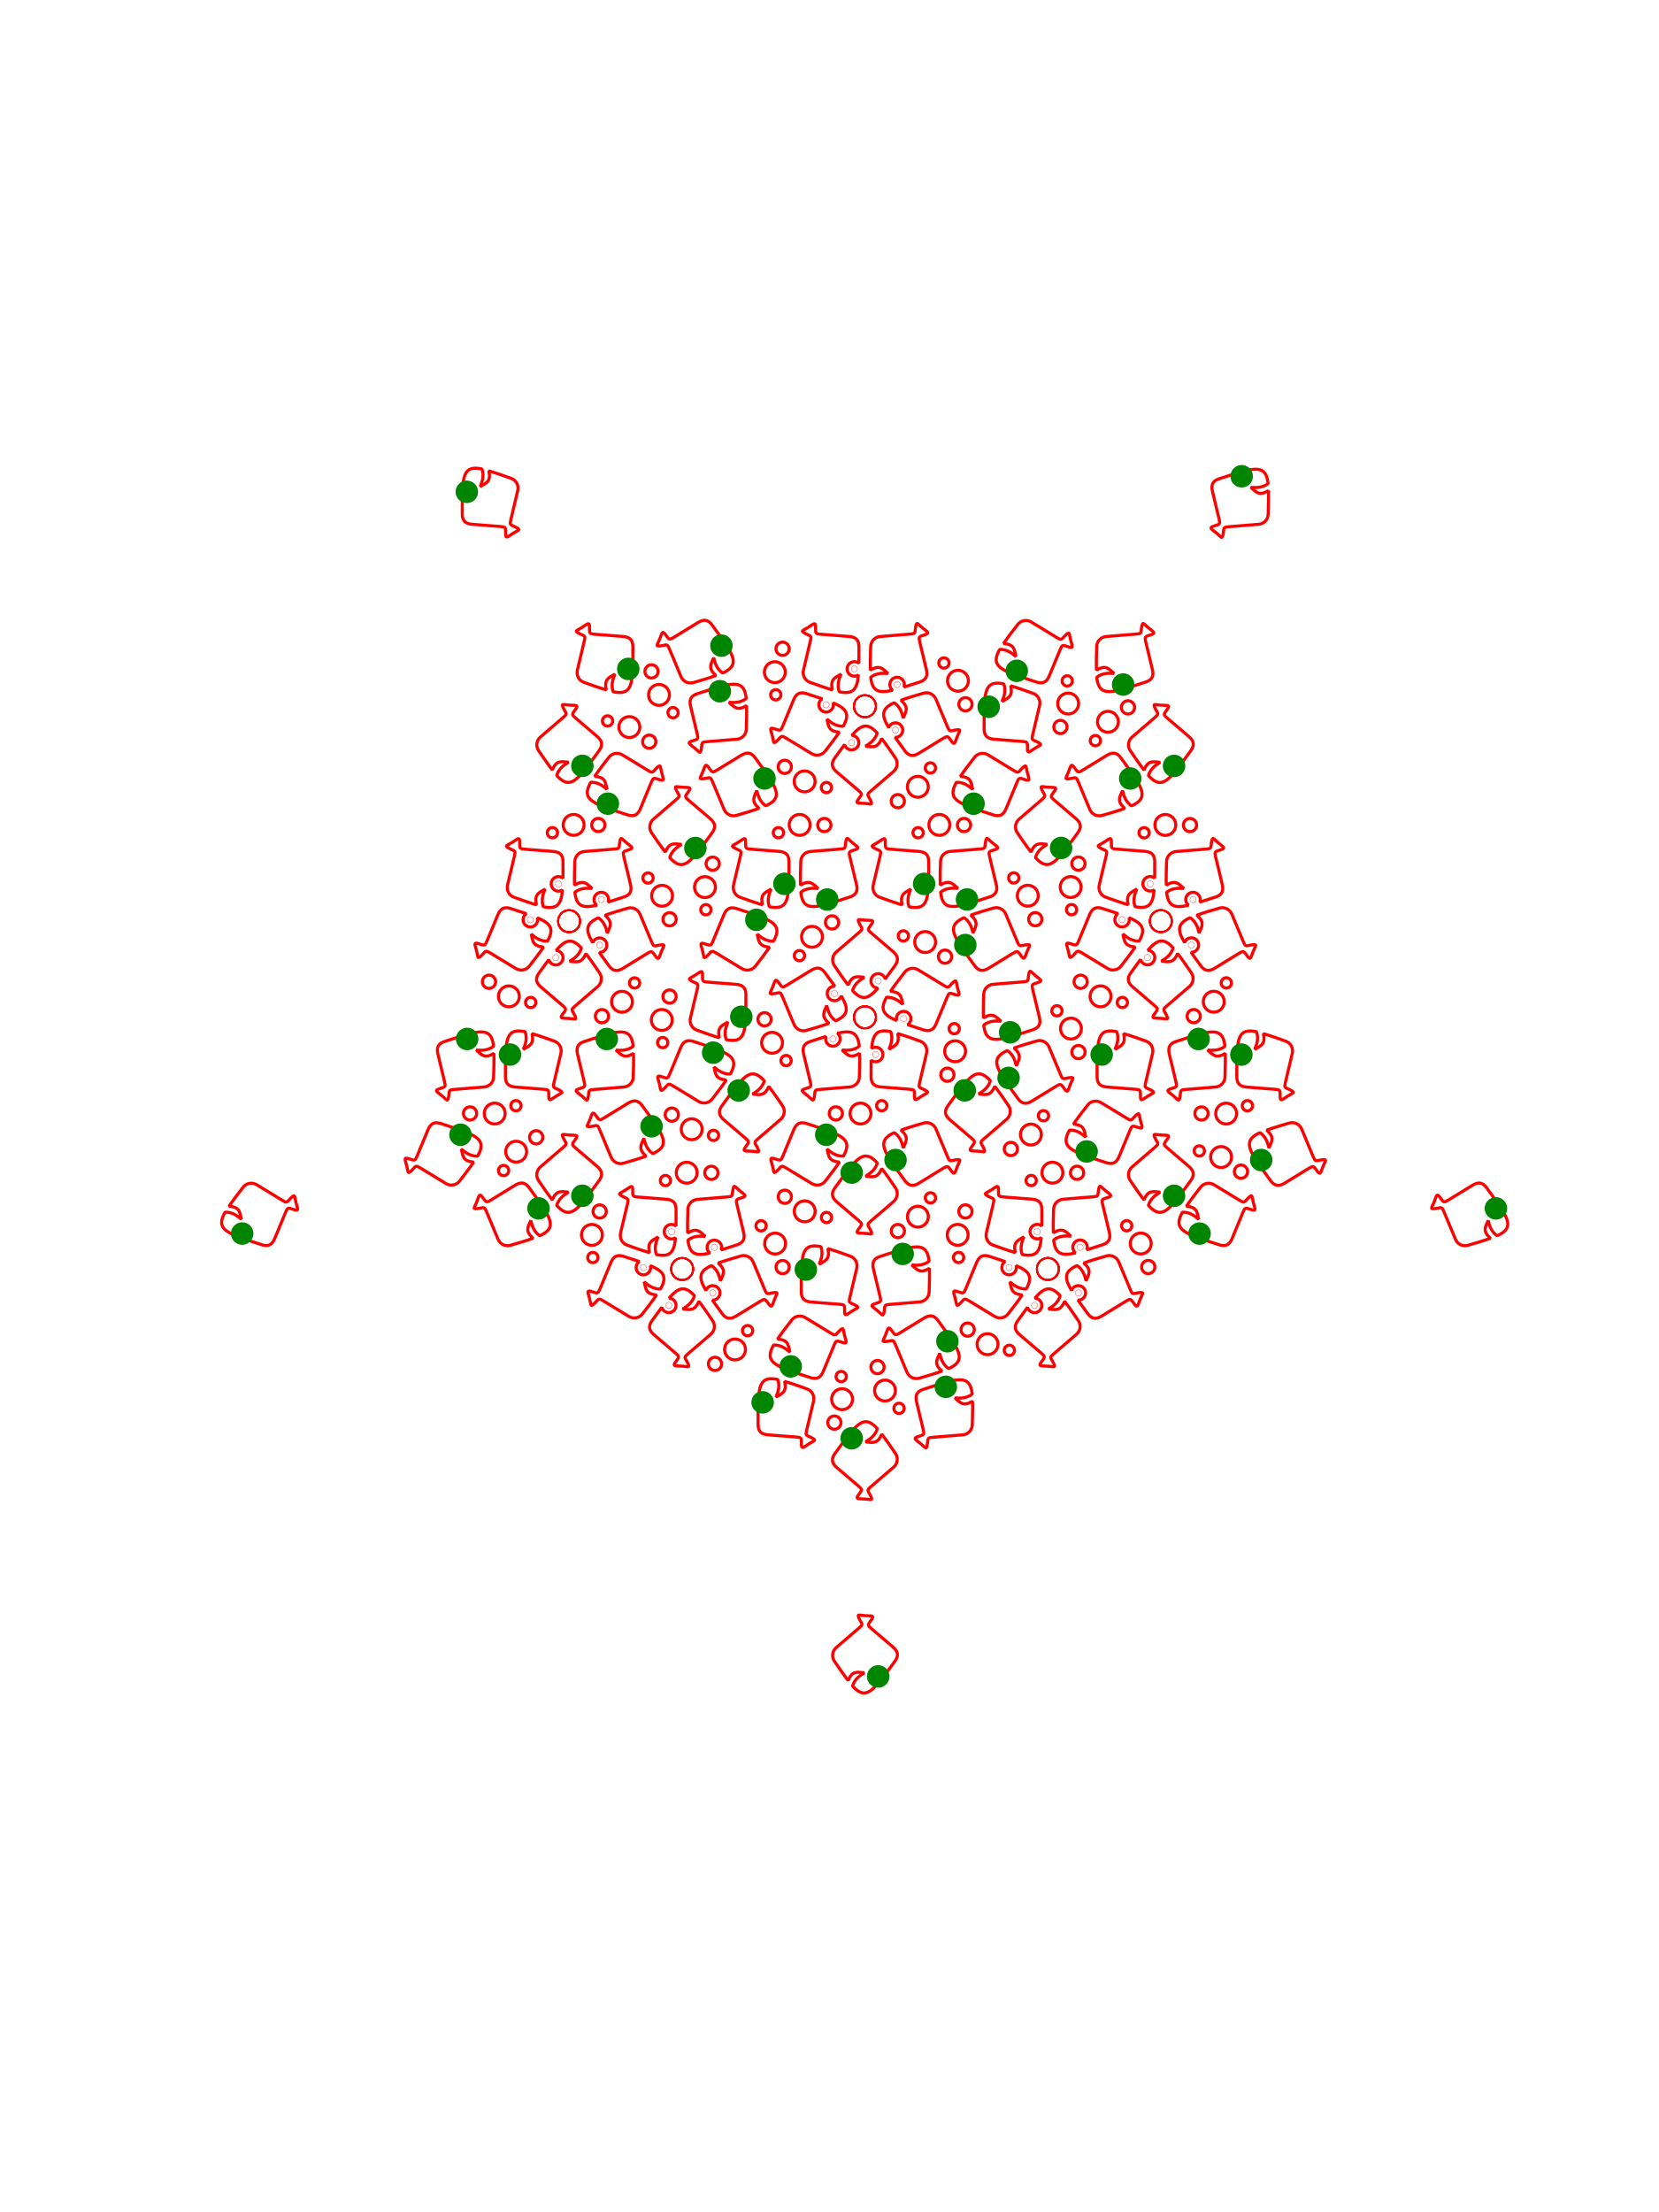
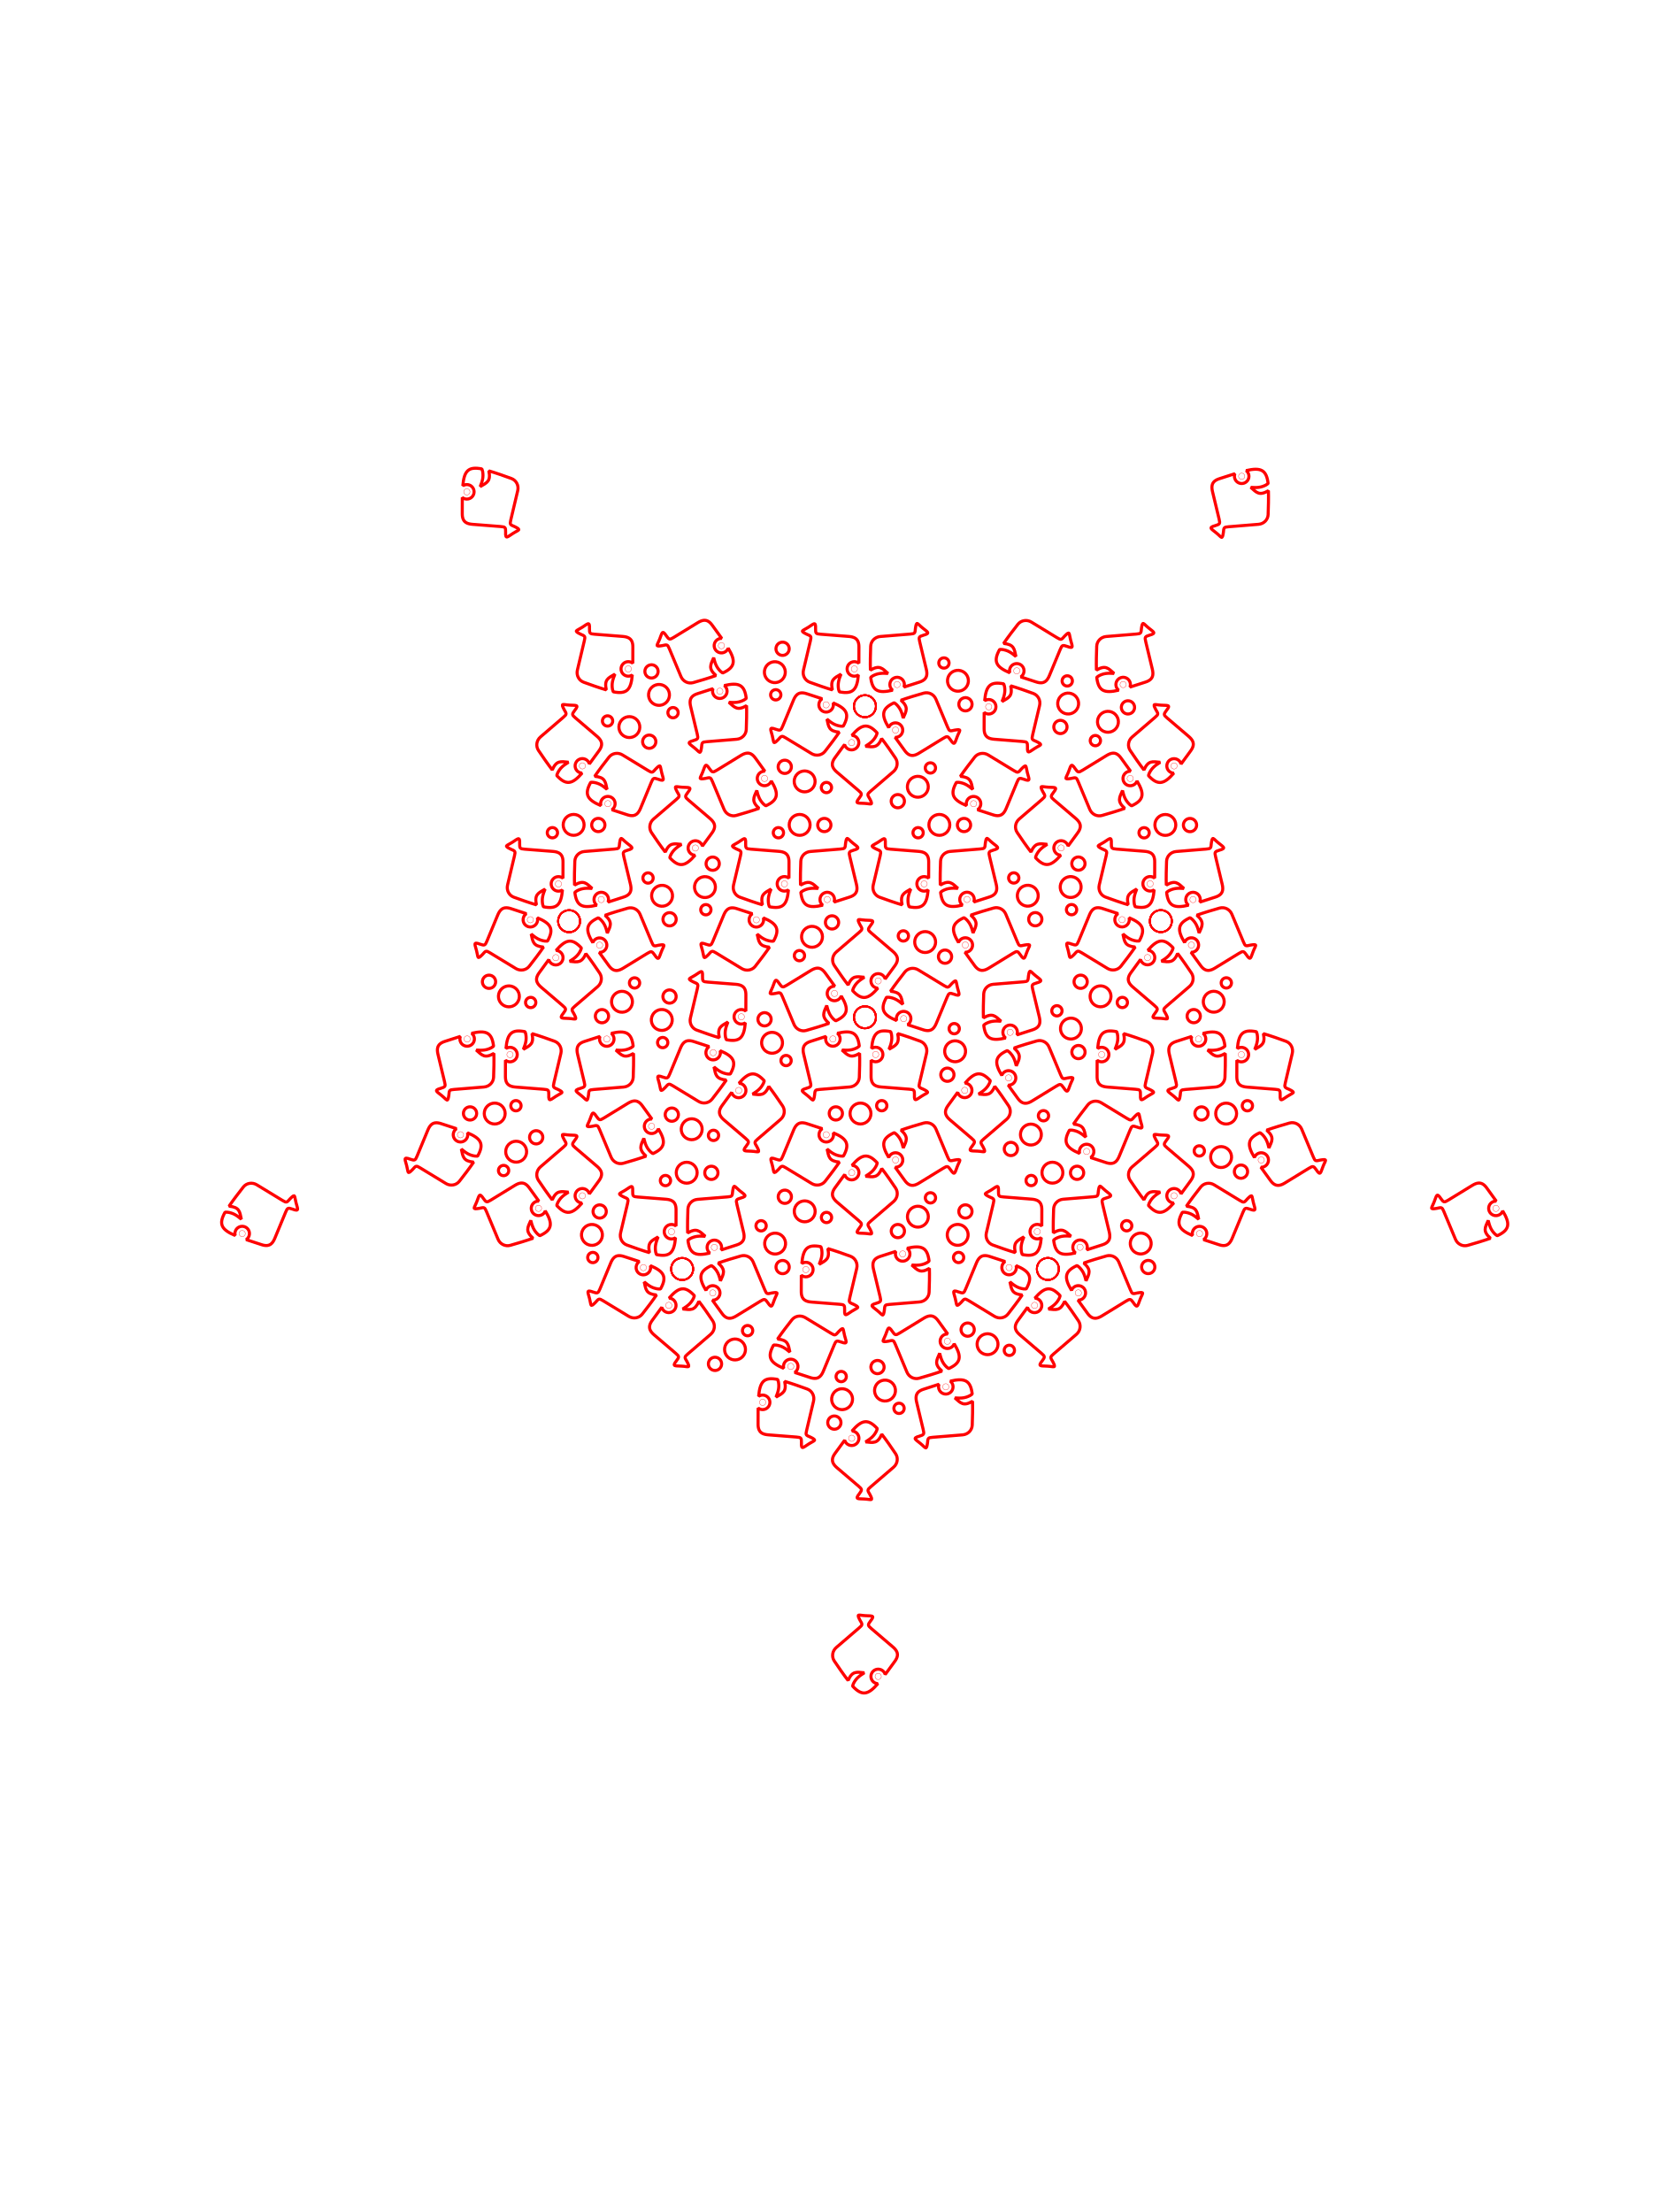
<svg xmlns="http://www.w3.org/2000/svg" xmlns:xlink="http://www.w3.org/1999/xlink" width="6in" height="8in" viewBox="0 0 540 720" id="svg4136" version="1.1">
  <defs id="defs4138" />
  <g id="layer1" transform="translate(0,-332.3622)" style="display:inline">
    <use x="0" y="0" xlink:href="#g11011" id="use11642" transform="matrix(0.309017,0.9510565,-0.9510565,0.309017,825.5575,190.6946)" width="100%" height="100%" style="opacity:1" />
    <use x="0" y="0" xlink:href="#g11011" id="use11644" transform="matrix(-0.809017,0.5877853,-0.5877853,-0.809017,899.3075,1034.774)" width="100%" height="100%" style="opacity:1" />
    <use x="0" y="0" xlink:href="#g11011" id="use11646" transform="matrix(-0.809017,-0.5877853,0.5877853,-0.809017,119.33,1365.75)" width="100%" height="100%" style="opacity:1" />
    <use x="0" y="0" xlink:href="#g11011" id="use11648" transform="matrix(0.309017,-0.9510565,0.9510565,0.309017,-436.4726,726.224)" width="100%" height="100%" style="opacity:1" />
    <g id="g11011" transform="matrix(1,0,0,-1,0,1340.991)" style="opacity:1">
      <g id="g10663-3-4-2" style="display:inline" transform="matrix(-0.809017,0.5877853,0.5877853,0.809017,-482.922,130.5575)">
-         <path id="path11065-8-3" d="m 198.226,721.716 c -1.294,1.63 -3.464,4.488 -4.649,6.241 3.424,0.342 3.465,1.742 4.006,4.257 -1.492,-1.257 -2.623,-2.035 -4.486,-2.291 l -0.816,-0.01 c -2.201,3.921 -1.185,5.696 3.303,7.597 -0.127,-0.449 -0.118,-0.926 0.025,-1.37 0.351,-1.073 1.412,-1.749 2.533,-1.611 0.151,0.018 0.299,0.05 0.444,0.095 1.24,0.404 1.919,1.736 1.516,2.977 -0.166,0.51 -0.502,0.949 -0.951,1.244 l 5.043,1.652 c 1.436,0.47 2.423,0.323 3.168,-0.348 0.447,-0.403 0.805,-0.995 1.12,-1.755 l 3.497,-8.446 c 0.621,-1.5 0.783,-1.526 2.307,-1.012 2.349,0.893 1.544,-0.233 1.091,-2.133 -0.588,-2.17 -0.132,-3.065 -1.903,-1.278 -1.1,1.258 -1.148,1.39 -2.499,0.568 l -8.365,-5.093 c -1.516,-0.923 -3.373,-0.555 -4.382,0.717 -1.294,1.63 -3.464,4.488 -4.649,6.241 3.424,0.342 3.465,1.742 4.006,4.257 -1.492,-1.257 -2.623,-2.035 -4.486,-2.291 l -0.816,-0.01 c -2.201,3.921 -1.185,5.696 3.303,7.597 -0.127,-0.449 -0.118,-0.926 0.025,-1.37 0.351,-1.073 1.412,-1.749 2.533,-1.611 0.151,0.018 0.299,0.05 0.444,0.095 1.24,0.404 1.919,1.736 1.516,2.977 -0.166,0.51 -0.502,0.949 -0.951,1.244 l 5.043,1.652" style="color:#000000;font-style:normal;font-variant:normal;font-weight:normal;font-stretch:normal;font-size:medium;line-height:normal;font-family:sans-serif;text-indent:0;text-align:start;text-decoration:none;text-decoration-line:none;text-decoration-style:solid;text-decoration-color:#000000;letter-spacing:normal;word-spacing:normal;text-transform:none;direction:ltr;block-progression:tb;writing-mode:lr-tb;baseline-shift:baseline;text-anchor:start;white-space:normal;clip-rule:nonzero;display:inline;overflow:visible;visibility:visible;opacity:1;isolation:auto;mix-blend-mode:normal;color-interpolation:sRGB;color-interpolation-filters:linearRGB;solid-color:#000000;solid-opacity:1;fill:none;fill-opacity:1;fill-rule:evenodd;stroke:#ff0000;stroke-width:1;stroke-linecap:butt;stroke-linejoin:bevel;stroke-miterlimit:4;stroke-dasharray:none;stroke-dashoffset:0;stroke-opacity:1;color-rendering:auto;image-rendering:auto;shape-rendering:auto;text-rendering:auto;enable-background:accumulate" />
-         <path id="path11163-4-0-0-8-7" style="display:inline;opacity:1;fill:none;fill-opacity:1;fill-rule:nonzero;stroke:#ff0000;stroke-width:1;stroke-linejoin:bevel;stroke-miterlimit:4;stroke-dasharray:none;stroke-opacity:1" d="m 199.449,737.389 c -0.286,0.88 -1.231,1.361 -2.11,1.075 -0.88,-0.286 -1.361,-1.231 -1.075,-2.11 0.286,-0.88 1.231,-1.361 2.111,-1.075 0.88,0.286 1.361,1.231 1.075,2.11 -0.286,0.88 -1.231,1.361 -2.11,1.075 -0.88,-0.286 -1.361,-1.231 -1.075,-2.11 0.286,-0.88 1.231,-1.361 2.111,-1.075 0.88,0.286 1.361,1.231 1.075,2.11 -0.286,0.88 -1.231,1.361 -2.11,1.075" />
-         <circle style="opacity:1;fill:#008500;fill-opacity:1;fill-rule:nonzero;stroke:none;stroke-width:0.1;stroke-linejoin:bevel;stroke-miterlimit:4;stroke-dasharray:none;stroke-opacity:1" id="path6299" cx="273.054" cy="-712.438" transform="matrix(-0.809017,0.5877853,-0.5877853,-0.809017,0,0)" r="3.664" />
+         <path id="path12565" style="display:inline;opacity:1;fill:none;fill-opacity:1;fill-rule:nonzero;stroke:#ff0000;stroke-width:0.1;stroke-linejoin:bevel;stroke-miterlimit:4;stroke-dasharray:none;stroke-opacity:1" d="m 198.829,737.188 c -0.175,0.537 -0.752,0.831 -1.289,0.657 -0.537,-0.175 -0.831,-0.752 -0.657,-1.289 0.175,-0.537 0.752,-0.831 1.289,-0.657 0.537,0.175 0.831,0.752 0.657,1.289 -0.175,0.537 -0.752,0.831 -1.289,0.657 -0.537,-0.175 -0.831,-0.752 -0.657,-1.289 0.175,-0.537 0.752,-0.831 1.289,-0.657 0.537,0.175 0.831,0.752 0.657,1.289 -0.175,0.537 -0.752,0.831 -1.289,0.657 -0.537,-0.175 -0.831,-0.752 -0.657,-1.289 0.175,-0.537 0.752,-0.831 1.289,-0.657 0.537,0.175 0.831,0.752 0.657,1.289 -0.175,0.537 -0.752,0.831 -1.289,0.657" />
+         <path id="path12567-6" style="color:#000000;font-style:normal;font-variant:normal;font-weight:normal;font-stretch:normal;font-size:medium;line-height:normal;font-family:sans-serif;text-indent:0;text-align:start;text-decoration:none;text-decoration-line:none;text-decoration-style:solid;text-decoration-color:#000000;letter-spacing:normal;word-spacing:normal;text-transform:none;direction:ltr;block-progression:tb;writing-mode:lr-tb;baseline-shift:baseline;text-anchor:start;white-space:normal;clip-rule:nonzero;display:inline;overflow:visible;visibility:visible;opacity:1;isolation:auto;mix-blend-mode:normal;color-interpolation:sRGB;color-interpolation-filters:linearRGB;solid-color:#000000;solid-opacity:1;fill:none;fill-opacity:1;fill-rule:evenodd;stroke:#ff0000;stroke-width:1;stroke-linecap:butt;stroke-linejoin:bevel;stroke-miterlimit:4;stroke-dasharray:none;stroke-dashoffset:0;stroke-opacity:1;color-rendering:auto;image-rendering:auto;shape-rendering:auto;text-rendering:auto;enable-background:accumulate" d="m 198.226,721.716 c -1.294,1.63 -3.464,4.488 -4.649,6.241 3.424,0.342 3.465,1.742 4.006,4.257 -1.492,-1.257 -2.623,-2.035 -4.486,-2.291 l -0.816,-0.01 c -2.201,3.921 -1.185,5.696 3.303,7.597 -0.127,-0.449 -0.118,-0.926 0.025,-1.37 0.351,-1.073 1.412,-1.749 2.533,-1.611 0.151,0.018 0.299,0.05 0.444,0.095 1.24,0.404 1.919,1.736 1.516,2.977 -0.166,0.51 -0.502,0.949 -0.951,1.244 l 5.043,1.652 c 1.436,0.47 2.423,0.323 3.168,-0.348 0.447,-0.403 0.805,-0.995 1.12,-1.755 l 3.497,-8.446 c 0.621,-1.5 0.783,-1.526 2.307,-1.012 2.349,0.893 1.544,-0.233 1.091,-2.133 -0.588,-2.17 -0.132,-3.065 -1.903,-1.278 -1.1,1.258 -1.148,1.39 -2.499,0.568 l -8.365,-5.093 c -1.516,-0.923 -3.373,-0.555 -4.382,0.717 -1.294,1.63 -3.464,4.488 -4.649,6.241 3.424,0.342 3.465,1.742 4.006,4.257 -1.492,-1.257 -2.623,-2.035 -4.486,-2.291 l -0.816,-0.01 c -2.201,3.921 -1.185,5.696 3.303,7.597 -0.127,-0.449 -0.118,-0.926 0.025,-1.37 0.351,-1.073 1.412,-1.749 2.533,-1.611 0.151,0.018 0.299,0.05 0.444,0.095 1.24,0.404 1.919,1.736 1.516,2.977 -0.166,0.51 -0.502,0.949 -0.951,1.244 l 5.043,1.652 c 1.436,0.47 2.423,0.323 3.168,-0.348 0.447,-0.403 0.805,-0.995 1.12,-1.755 l 3.497,-8.446 c 0.621,-1.5 0.783,-1.526 2.307,-1.012 2.349,0.893 1.544,-0.233 1.091,-2.133 -0.588,-2.17 -0.132,-3.065 -1.903,-1.278 -1.1,1.258 -1.148,1.39 -2.499,0.568 l -8.365,-5.093 c -1.516,-0.923 -3.373,-0.555 -4.382,0.717 -1.294,1.63 -3.464,4.488 -4.649,6.241 3.424,0.342 3.465,1.742 4.006,4.257 -1.492,-1.257 -2.623,-2.035 -4.486,-2.291 l -0.816,-0.01 c -2.201,3.921 -1.185,5.696 3.303,7.597 -0.127,-0.449 -0.118,-0.926 0.025,-1.37 0.351,-1.073 1.412,-1.749 2.533,-1.611 0.151,0.018 0.299,0.05 0.444,0.095 1.24,0.404 1.919,1.736 1.516,2.977 -0.166,0.51 -0.502,0.949 -0.951,1.244 l 5.043,1.652" />
      </g>
      <g id="g10524-2-1-4-6" style="display:inline;stroke-linejoin:bevel;opacity:1" transform="matrix(-0.809017,0.5877853,-0.5877853,-0.809017,389.2963,1307.158)">
        <path id="path11163-4-0-0-8" style="display:inline;opacity:1;fill:none;fill-opacity:1;fill-rule:nonzero;stroke:#ff0000;stroke-width:1;stroke-linejoin:bevel;stroke-miterlimit:4;stroke-dasharray:none;stroke-opacity:1" d="m 229.934,723.894 c -0.286,-0.88 -1.231,-1.361 -2.11,-1.075 -0.88,0.286 -1.361,1.231 -1.075,2.11 0.286,0.88 1.231,1.361 2.11,1.075 0.88,-0.286 1.361,-1.231 1.075,-2.11 -0.286,-0.88 -1.231,-1.361 -2.11,-1.075 -0.88,0.286 -1.361,1.231 -1.075,2.11 0.286,0.88 1.231,1.361 2.11,1.075 0.88,-0.286 1.361,-1.231 1.075,-2.11 -0.286,-0.88 -1.231,-1.361 -2.11,-1.075" />
        <path id="path11163-4-0-0-8-6" style="display:inline;opacity:1;fill:none;fill-opacity:1;fill-rule:nonzero;stroke:#ff0000;stroke-width:1;stroke-linejoin:bevel;stroke-miterlimit:4;stroke-dasharray:none;stroke-opacity:1" d="m 231.871,715.996 c -0.581,-1.788 -2.501,-2.766 -4.288,-2.185 -1.788,0.581 -2.766,2.501 -2.185,4.288 0.581,1.788 2.501,2.766 4.288,2.185 1.788,-0.581 2.766,-2.501 2.185,-4.288 -0.581,-1.788 -2.501,-2.766 -4.288,-2.185 -1.788,0.581 -2.766,2.501 -2.185,4.288 0.581,1.788 2.501,2.766 4.288,2.185 1.788,-0.581 2.766,-2.501 2.185,-4.288 -0.581,-1.788 -2.501,-2.766 -4.288,-2.185" />
        <path id="path11163-4-0-0-8-6-8" style="display:inline;opacity:1;fill:none;fill-opacity:1;fill-rule:nonzero;stroke:#ff0000;stroke-width:1;stroke-linejoin:bevel;stroke-miterlimit:4;stroke-dasharray:none;stroke-opacity:1" d="m 228.167,708.758 c -0.368,-1.133 -1.585,-1.752 -2.717,-1.384 -1.133,0.368 -1.752,1.585 -1.384,2.717 0.368,1.133 1.585,1.752 2.717,1.384 1.133,-0.368 1.752,-1.585 1.384,-2.717 -0.368,-1.133 -1.584,-1.752 -2.717,-1.384 -1.133,0.368 -1.752,1.585 -1.384,2.717 0.368,1.133 1.584,1.752 2.717,1.384 1.133,-0.368 1.752,-1.584 1.384,-2.717 -0.368,-1.133 -1.585,-1.752 -2.717,-1.384" />
      </g>
      <use height="100%" width="100%" transform="translate(481.4505,-157.7418)" id="use10956" xlink:href="#g10524-2-1-4-6" y="0" x="0" />
      <use height="100%" width="100%" transform="matrix(0.809017,0.5877853,-0.5877853,0.809017,911.4783,150.5934)" id="use10973" xlink:href="#g10663-3-4-2" y="0" x="0" />
      <use height="100%" width="100%" transform="matrix(0.809017,-0.5877853,0.5877853,0.809017,-70.38554,-84.415)" id="use10975" xlink:href="#g10663-3-4-2" y="0" x="0" />
      <use height="100%" width="100%" transform="matrix(-0.309017,-0.9510565,0.9510565,-0.309017,-597.3249,776.7388)" id="use10977" xlink:href="#g10663-3-4-2" y="0" x="0" />
      <use height="100%" width="100%" transform="matrix(0.809017,0.5877853,-0.5877853,0.809017,897.4271,107.3487)" id="use10987" xlink:href="#g10524-2-1-4-6" y="0" x="0" />
      <use height="100%" width="100%" transform="matrix(0.809017,0.5877853,-0.5877853,0.809017,911.4782,150.5935)" id="use10989" xlink:href="#g10524-2-1-4-6" y="0" x="0" />
      <use height="100%" width="100%" transform="matrix(0.309017,-0.9510565,0.9510565,0.309017,-510.5417,272.5045)" id="use10991" xlink:href="#g10663-3-4-2" y="0" x="0" />
      <use height="100%" width="100%" transform="matrix(-0.309017,-0.9510565,0.9510565,-0.309017,-670.8795,776.7403)" id="use10993" xlink:href="#g10524-2-1-4-6" y="0" x="0" />
      <use height="100%" width="100%" transform="matrix(-1,0,0,-1,-14.68716,1543.998)" id="use10995" xlink:href="#g10524-2-1-4-6" y="0" x="0" />
      <use height="100%" width="100%" transform="matrix(-0.309017,0.9510565,-0.9510565,-0.309017,917.8246,1157.032)" id="use11007" xlink:href="#g10524-2-1-4-6" y="0" x="0" />
      <use height="100%" width="100%" transform="matrix(0.809017,-0.5877853,0.5877853,0.809017,-143.9523,-84.41934)" id="use11009" xlink:href="#g10524-2-1-4-6" y="0" x="0" />
      <use x="0" y="0" xlink:href="#g10663-3-4-2" id="use11696" transform="matrix(0.309017,0.9510565,-0.9510565,0.309017,1064.094,609.528)" width="100%" height="100%" />
      <use x="0" y="0" xlink:href="#g10663-3-4-2" id="use11698" transform="matrix(0.309017,-0.9510565,0.9510565,0.309017,-547.3238,299.2473)" width="100%" height="100%" />
      <use x="0" y="0" xlink:href="#g10663-3-4-2" id="use11702" transform="matrix(0.309017,0.9510565,-0.9510565,0.309017,1018.646,609.5436)" width="100%" height="100%" />
      <use x="0" y="0" xlink:href="#g10663-3-4-2" id="use11706" transform="matrix(-0.809017,-0.5877853,0.5877853,-0.809017,-467.4281,1305.678)" width="100%" height="100%" />
      <use x="0" y="0" xlink:href="#g10663-3-4-2" id="use11720" transform="matrix(-0.809017,0.5877853,-0.5877853,-0.809017,491.7172,1470.725)" width="100%" height="100%" />
      <use x="0" y="0" xlink:href="#g10524-2-1-4-6" id="use11722" transform="matrix(0.309017,-0.9510565,0.9510565,0.309017,-547.3256,299.2462)" width="100%" height="100%" />
      <use x="0" y="0" xlink:href="#g10524-2-1-4-6" id="use11724" transform="matrix(0.309017,0.9510565,-0.9510565,0.309017,1100.885,722.757)" width="100%" height="100%" />
      <use x="0" y="0" xlink:href="#g10663-3-4-2" id="use11726" transform="matrix(0.809017,-0.5877853,0.5877853,0.809017,-121.2112,-14.45726)" width="100%" height="100%" />
      <use x="0" y="0" xlink:href="#g10663-3-4-2" id="use11830" transform="matrix(-0.809017,0.5877853,-0.5877853,-0.809017,477.6677,1653.897)" width="100%" height="100%" style="opacity:1" />
      <use x="0" y="0" xlink:href="#g10663-3-4-2-5" id="use17548" transform="translate(491.6665,-70.54585)" width="100%" height="100%" />
      <use x="0" y="0" xlink:href="#g10663-3-4-2-5" id="use17562" transform="matrix(0.809017,0.5877853,-0.5877853,0.809017,794.9089,227.1445)" width="100%" height="100%" />
      <use x="0" y="0" xlink:href="#g10663-3-4-2-5" id="use17564" transform="matrix(-0.309017,0.9510565,-0.9510565,-0.309017,831.7185,1139.744)" width="100%" height="100%" />
      <use x="0" y="0" xlink:href="#g10663-3-4-2-5" id="use17566" transform="matrix(-1,0,0,-1,-24.88671,1456.785)" width="100%" height="100%" />
      <use x="0" y="0" xlink:href="#g10663-3-4-2-5" id="use17568" transform="matrix(-0.309017,-0.9510565,0.9510565,-0.309017,-591.1025,740.1071)" width="100%" height="100%" />
      <use x="0" y="0" xlink:href="#g10663-3-4-2-5" id="use17570" transform="matrix(0.809017,-0.5877853,0.5877853,0.809017,-84.45405,-19.87548)" width="100%" height="100%" />
      <g id="g10663-3-4-2-5" style="display:inline;opacity:1" transform="matrix(-0.809017,0.5877853,0.5877853,0.809017,-493.1098,43.36474)">
        <path style="color:#000000;font-style:normal;font-variant:normal;font-weight:normal;font-stretch:normal;font-size:medium;line-height:normal;font-family:sans-serif;text-indent:0;text-align:start;text-decoration:none;text-decoration-line:none;text-decoration-style:solid;text-decoration-color:#000000;letter-spacing:normal;word-spacing:normal;text-transform:none;direction:ltr;block-progression:tb;writing-mode:lr-tb;baseline-shift:baseline;text-anchor:start;white-space:normal;clip-rule:nonzero;display:inline;overflow:visible;visibility:visible;opacity:1;isolation:auto;mix-blend-mode:normal;color-interpolation:sRGB;color-interpolation-filters:linearRGB;solid-color:#000000;solid-opacity:1;fill:none;fill-opacity:1;fill-rule:evenodd;stroke:#ff0000;stroke-width:1;stroke-linecap:butt;stroke-linejoin:bevel;stroke-miterlimit:4;stroke-dasharray:none;stroke-dashoffset:0;stroke-opacity:1;color-rendering:auto;image-rendering:auto;shape-rendering:auto;text-rendering:auto;enable-background:accumulate" d="m 207.359,740.15 c 0.447,-0.403 0.805,-0.995 1.12,-1.755 l 3.497,-8.445 c 0.621,-1.5 0.783,-1.526 2.307,-1.012 2.349,0.893 1.544,-0.233 1.091,-2.133 -0.588,-2.17 -0.132,-3.065 -1.903,-1.278 -1.1,1.258 -1.148,1.39 -2.499,0.568 l -8.365,-5.093 c -1.516,-0.923 -3.373,-0.554 -4.382,0.717 -1.294,1.63 -3.464,4.488 -4.649,6.241 3.424,0.342 3.465,1.742 4.006,4.257 -1.492,-1.257 -2.623,-2.035 -4.486,-2.291 l -0.816,-0.011 c -2.201,3.921 -1.185,5.696 3.303,7.597 -0.127,-0.449 -0.118,-0.926 0.025,-1.371 0.351,-1.073 1.412,-1.748 2.533,-1.611 0.151,0.017 0.299,0.05 0.444,0.096 1.24,0.404 1.919,1.736 1.516,2.976 -0.166,0.51 -0.502,0.949 -0.951,1.244 l 5.043,1.652 c 1.436,0.47 2.423,0.323 3.168,-0.348 z" id="path11065-9" />
        <path id="path11163-4-0-0-2" style="display:inline;opacity:1;fill:none;fill-opacity:1;fill-rule:nonzero;stroke:#ff0000;stroke-width:0.1;stroke-linejoin:bevel;stroke-miterlimit:4;stroke-dasharray:none;stroke-opacity:1" d="m 198.826,737.189 c -0.175,0.537 -0.752,0.831 -1.289,0.657 -0.537,-0.175 -0.831,-0.752 -0.657,-1.289 0.175,-0.537 0.752,-0.831 1.289,-0.657 0.537,0.175 0.831,0.752 0.657,1.289 -0.175,0.537 -0.752,0.831 -1.289,0.657 -0.537,-0.175 -0.831,-0.752 -0.657,-1.289 0.175,-0.537 0.752,-0.831 1.289,-0.657 0.537,0.175 0.831,0.752 0.657,1.289 -0.175,0.537 -0.752,0.831 -1.289,0.657" />
        <path id="path9649-2-8-9-7-1-4-2" style="color:#000000;font-style:normal;font-variant:normal;font-weight:normal;font-stretch:normal;font-size:medium;line-height:normal;font-family:sans-serif;text-indent:0;text-align:start;text-decoration:none;text-decoration-line:none;text-decoration-style:solid;text-decoration-color:#000000;letter-spacing:normal;word-spacing:normal;text-transform:none;direction:ltr;block-progression:tb;writing-mode:lr-tb;baseline-shift:baseline;text-anchor:start;white-space:normal;clip-rule:nonzero;display:inline;overflow:visible;visibility:visible;opacity:1;isolation:auto;mix-blend-mode:normal;color-interpolation:sRGB;color-interpolation-filters:linearRGB;solid-color:#000000;solid-opacity:1;fill:none;fill-opacity:1;fill-rule:evenodd;stroke:#ff0000;stroke-width:0.562;stroke-linecap:butt;stroke-linejoin:bevel;stroke-miterlimit:4;stroke-dasharray:none;stroke-dashoffset:0;stroke-opacity:1;color-rendering:auto;image-rendering:auto;shape-rendering:auto;text-rendering:auto;enable-background:accumulate" d="m 186.339,739.835 c -0.369,0.12 -0.742,0.177 -1.109,0.177 -1.104,-2.3e-4 -2.19,-0.512 -2.892,-1.478 -0.228,-0.314 -0.398,-0.651 -0.511,-1 -0.341,-1.05 -0.19,-2.241 0.512,-3.207 0.228,-0.314 0.496,-0.579 0.793,-0.795 0.893,-0.649 2.073,-0.873 3.208,-0.504 0.369,0.12 0.704,0.293 1.001,0.508 0.893,0.649 1.471,1.702 1.471,2.895 0,0.388 -0.061,0.76 -0.174,1.109 -0.341,1.05 -1.164,1.925 -2.299,2.294 z" />
        <path style="color:#000000;font-style:normal;font-variant:normal;font-weight:normal;font-stretch:normal;font-size:medium;line-height:normal;font-family:sans-serif;text-indent:0;text-align:start;text-decoration:none;text-decoration-line:none;text-decoration-style:solid;text-decoration-color:#000000;letter-spacing:normal;word-spacing:normal;text-transform:none;direction:ltr;block-progression:tb;writing-mode:lr-tb;baseline-shift:baseline;text-anchor:start;white-space:normal;clip-rule:nonzero;display:inline;overflow:visible;visibility:visible;opacity:1;isolation:auto;mix-blend-mode:normal;color-interpolation:sRGB;color-interpolation-filters:linearRGB;solid-color:#000000;solid-opacity:1;fill:none;fill-opacity:1;fill-rule:evenodd;stroke:#ff0000;stroke-width:0.562;stroke-linecap:butt;stroke-linejoin:bevel;stroke-miterlimit:4;stroke-dasharray:none;stroke-dashoffset:0;stroke-opacity:1;color-rendering:auto;image-rendering:auto;shape-rendering:auto;text-rendering:auto;enable-background:accumulate" d="m 187.341,733.537 c 0.893,0.649 1.471,1.702 1.471,2.895 0,0.388 -0.061,0.76 -0.174,1.109" id="path9649-2-8-9-7-1-4" />
      </g>
    </g>
  </g>
</svg>
